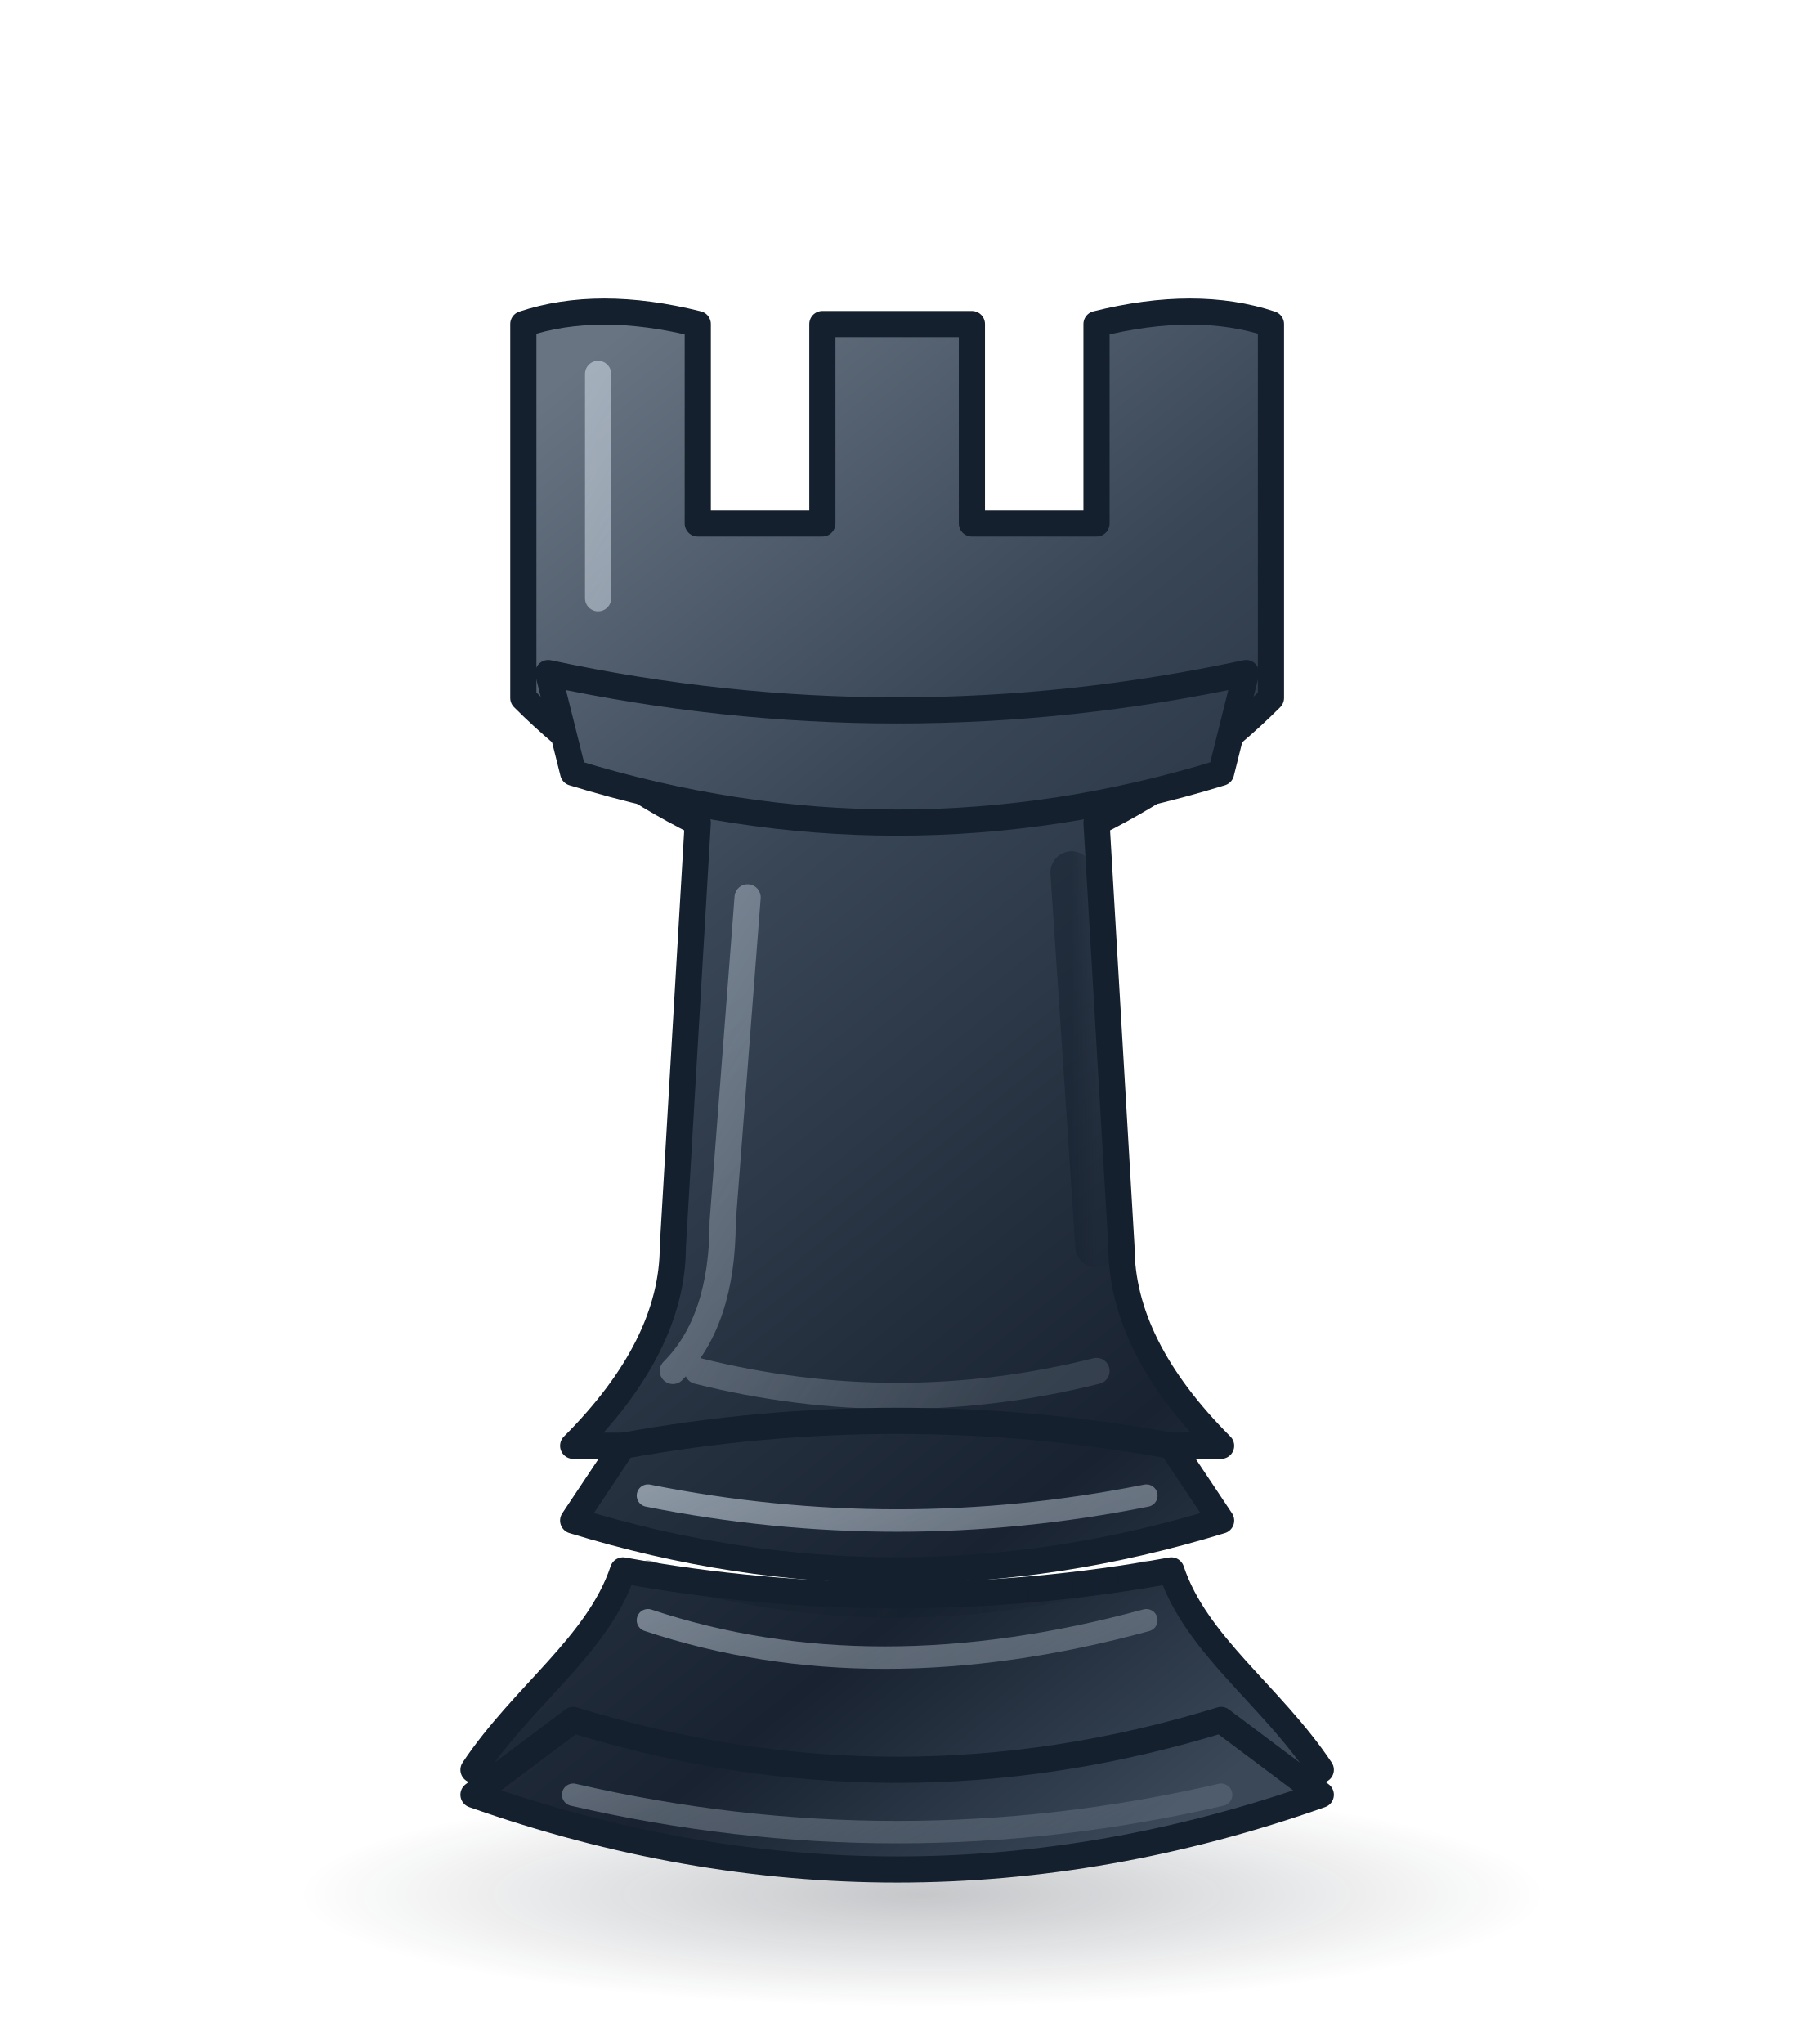
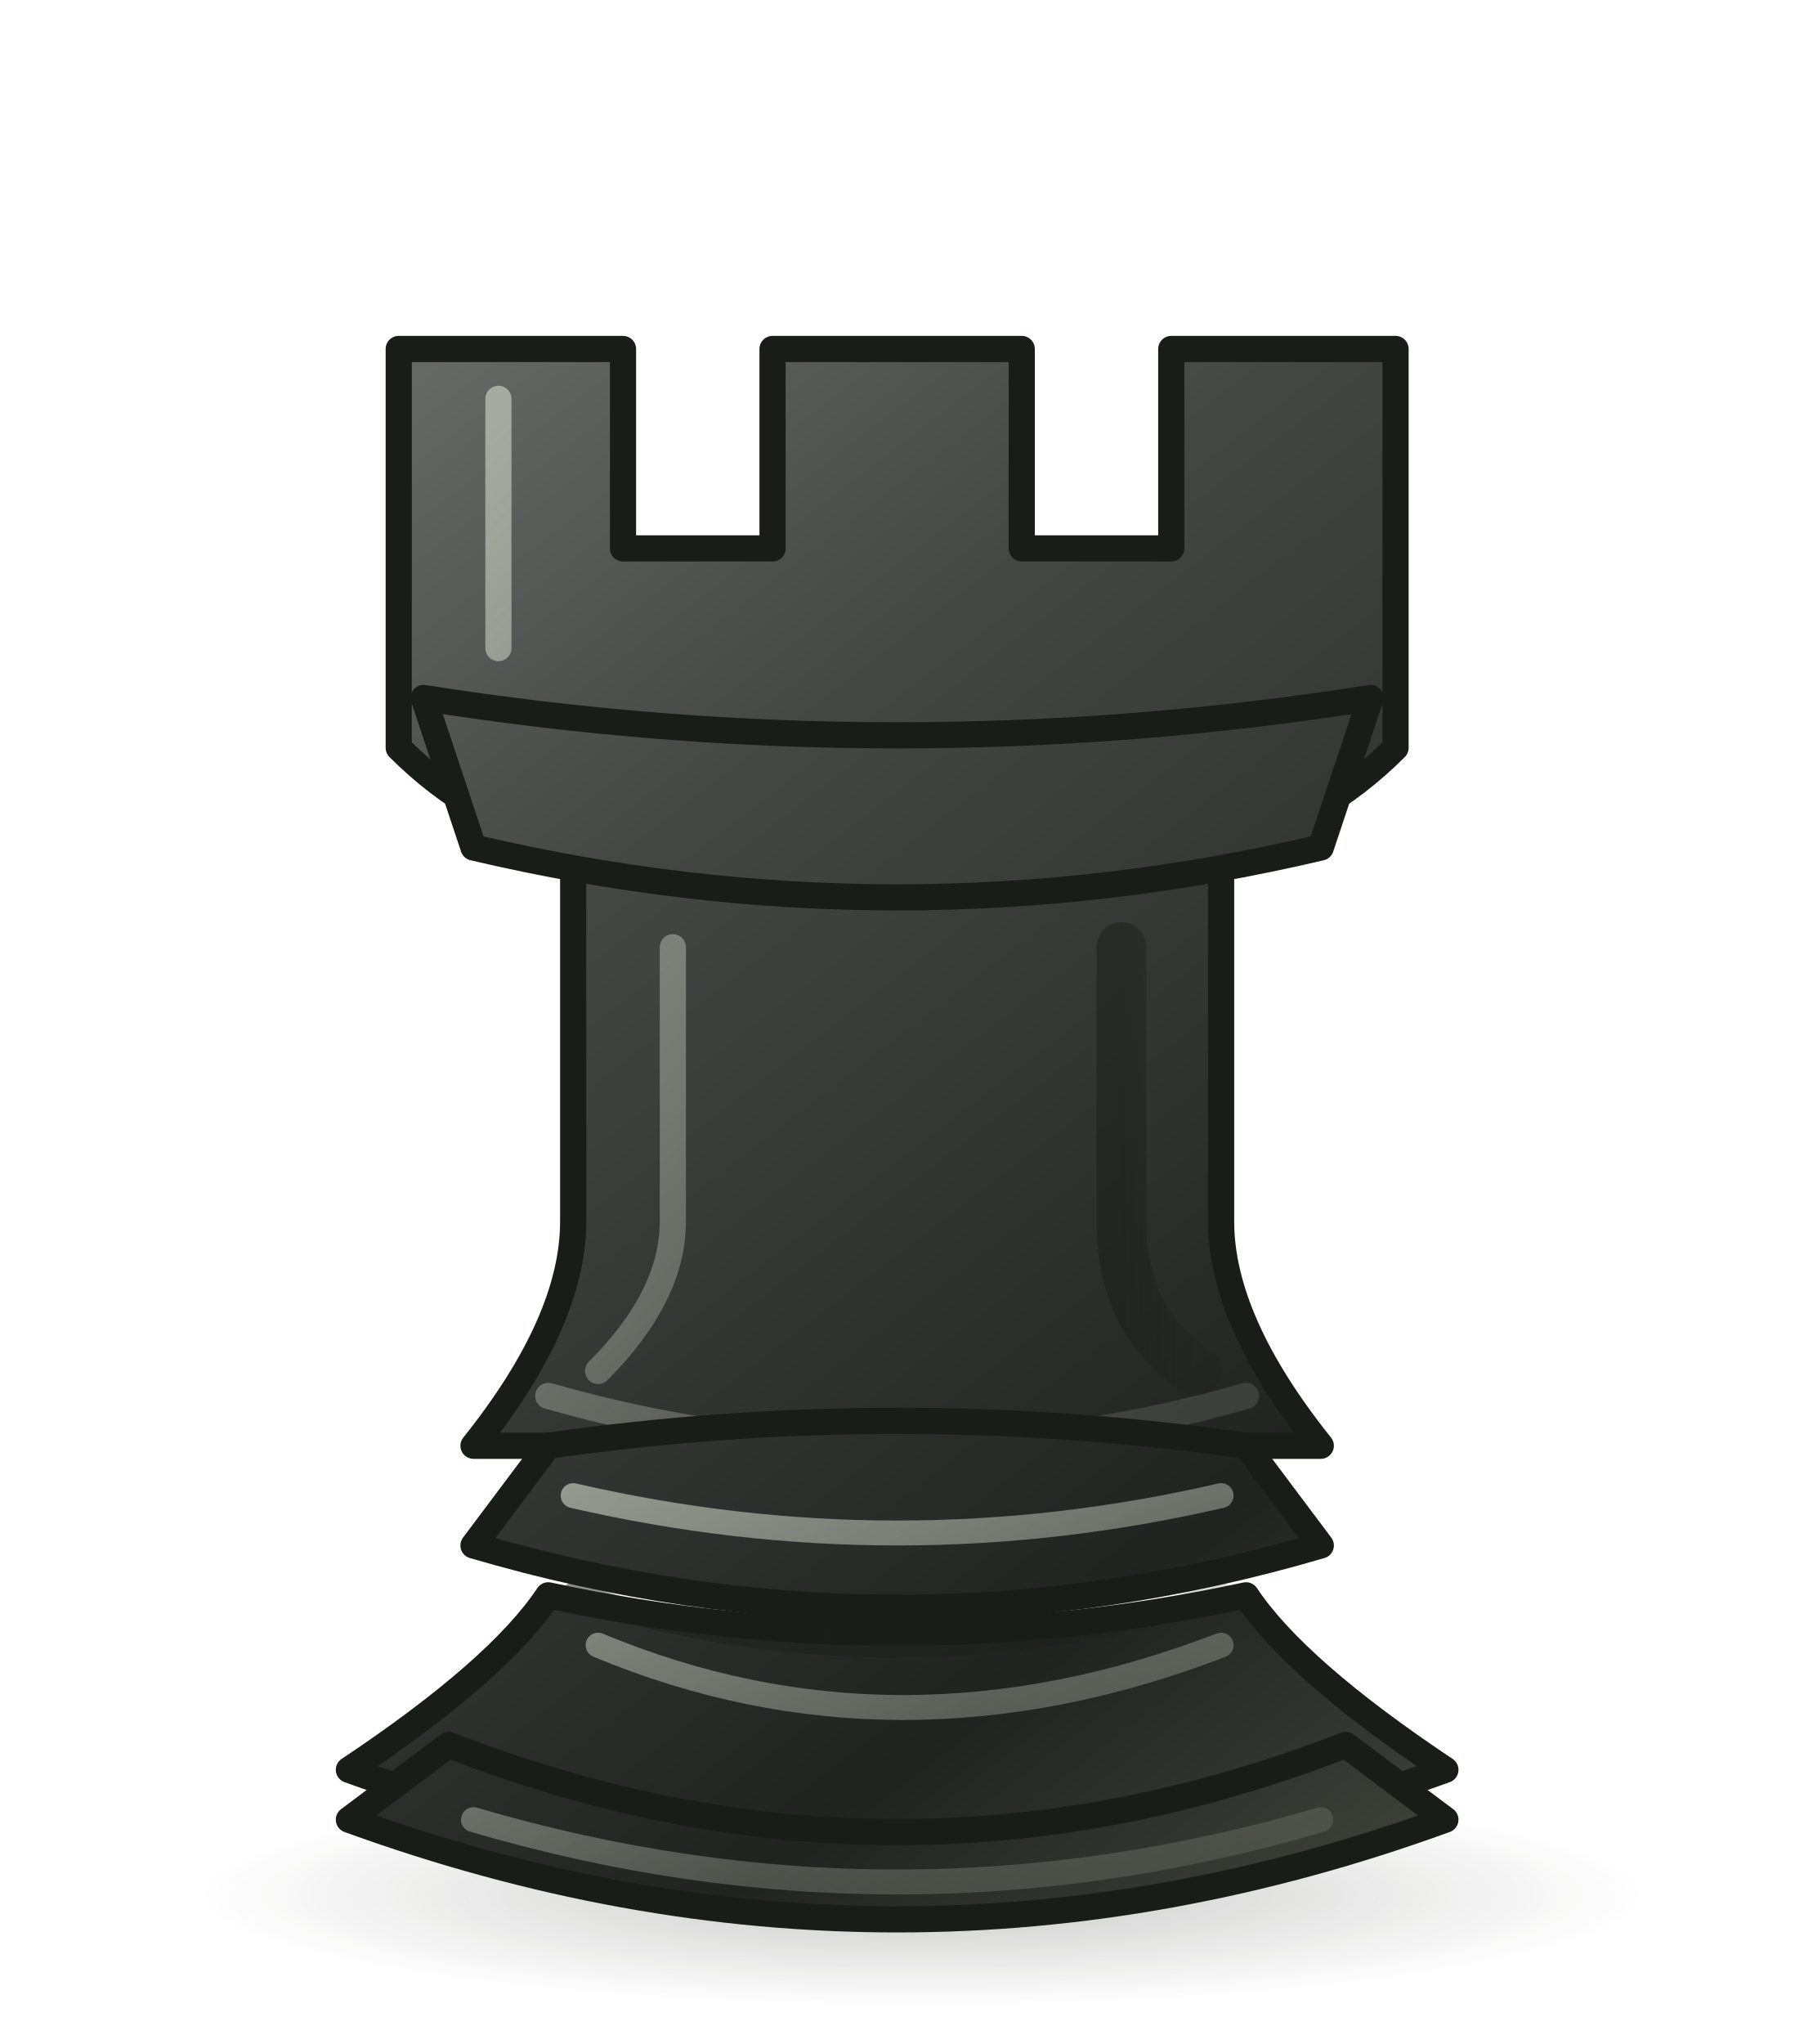
<svg xmlns="http://www.w3.org/2000/svg" viewBox="0 0 72 82">
  <defs>
-     <linearGradient id="body" x1="19" y1="18" x2="57" y2="65" gradientUnits="userSpaceOnUse">
-       <stop stop-color="#687482" />
-       <stop offset=".34" stop-color="#394656" />
-       <stop offset=".78" stop-color="#182230" />
-       <stop offset="1" stop-color="#3a4858" />
+     <linearGradient id="body" x1="12" y1="10" x2="61" y2="74" gradientUnits="userSpaceOnUse">
+       <stop stop-color="#71736f" />
+       <stop offset=".34" stop-color="#444743" />
+       <stop offset=".78" stop-color="#20231f" />
+       <stop offset="1" stop-color="#42463e" />
    </linearGradient>
    <radialGradient id="sphere" cx=".32" cy=".24" r=".83">
-       <stop stop-color="#82909f" />
-       <stop offset=".56" stop-color="#435264" />
-       <stop offset="1" stop-color="#192534" />
+       <stop stop-color="#92958a" />
+       <stop offset=".56" stop-color="#4b5046" />
+       <stop offset="1" stop-color="#23271f" />
    </radialGradient>
    <linearGradient id="rim" x1="0" y1="0" x2=".8" y2="1">
-       <stop stop-color="#bdc8d4" stop-opacity=".7" />
-       <stop offset="1" stop-color="#bdc8d4" stop-opacity=".16" />
+       <stop stop-color="#c4c8bb" stop-opacity=".7" />
+       <stop offset="1" stop-color="#c4c8bb" stop-opacity=".16" />
    </linearGradient>
    <linearGradient id="shade">
-       <stop stop-color="#14202e" stop-opacity=".5" />
-       <stop offset="1" stop-color="#14202e" stop-opacity=".15" />
+       <stop stop-color="#191d17" stop-opacity=".5" />
+       <stop offset="1" stop-color="#191d17" stop-opacity=".15" />
    </linearGradient>
    <linearGradient id="ink">
-       <stop stop-color="#14202e" />
-       <stop offset="1" stop-color="#14202e" />
+       <stop stop-color="#191d17" />
+       <stop offset="1" stop-color="#191d17" />
    </linearGradient>
    <radialGradient id="shadow">
-       <stop stop-color="#0c1420" stop-opacity=".24" />
-       <stop offset="1" stop-color="#0c1420" stop-opacity="0" />
+       <stop stop-color="#181c13" stop-opacity=".24" />
+       <stop offset="1" stop-color="#181c13" stop-opacity="0" />
    </radialGradient>
  </defs>
-   <ellipse cx="37" cy="76" rx="25" ry="4.5" fill="url(#shadow)" />
-   <g fill="url(#body)" stroke="#14202e" stroke-width="1.05" stroke-linejoin="round" stroke-linecap="round">
-     <path d="M21 13 Q24 12 28 13 V21 H33 V13 H39 V21 H44 V13 Q48 12 51 13 V28 Q48 31 44 33 L45 50 Q45 54 49 58 H23 Q27 54 27 50 L28 33 Q24 31 21 28 Z" />
-     <path d="M22 27 Q36 30 50 27 L49 31 Q36 35 23 31 Z" />
-     <path d="M24 15 V24 M30 36 L29 49 Q29 53 27 55 M28 55 Q36 57 44 55" fill="none" stroke="url(#rim)" />
-     <path d="M43 35 L44 50" fill="none" stroke="url(#shade)" stroke-width="1.7" />
-     <path d="M25 58 Q36 56 47 58 L49 61 Q36 65 23 61 Z" />
-     <path d="M25 63 Q36 65 47 63 C48 66 51 68 53 71 Q36 77 19 71 C21 68 24 66 25 63 Z" />
-     <path d="M23 69 Q36 73 49 69 L53 72 Q36 78 19 72 Z" />
-     <path d="M26 60 Q36 62 46 60 M26 65 Q35 68 46 65 M23 72 Q36 75 49 72" fill="none" stroke="url(#rim)" stroke-width=".9" />
-     <path d="M26 63 Q36 66 46 63" fill="none" stroke="url(#shade)" stroke-width=".8" />
+   <ellipse cx="37" cy="76" rx="29" ry="4.5" fill="url(#shadow)" />
+   <g fill="url(#body)" stroke="#191d17" stroke-width="1.05" stroke-linejoin="round" stroke-linecap="round">
+     <path d="M16 14 H25 V22 H31 V14 H41 V22 H47 V14 H56 V30 Q53 33 49 34 L49 49 Q49 53 53 58 H19 Q23 53 23 49 V34 Q19 33 16 30 Z" />
+     <path d="M17 28 Q36 31 55 28 L53 34 Q36 38 19 34 Z" />
+     <path d="M20 16 V26 M27 38 V49 Q27 52 24 55 M22 56 Q36 60 50 56" fill="none" stroke="url(#rim)" />
+     <path d="M45 38 V49 Q45 53 48 55" fill="none" stroke="url(#shade)" stroke-width="2" />
+     <path d="M22 58 Q36 56 50 58 L53 62 Q36 67 19 62 Z" />
+     <path d="M22 64 Q36 67 50 64 Q52 67 58 71 Q36 79 14 71 Q20 67 22 64 Z" />
+     <path d="M18 70 Q36 77 54 70 L58 73 Q36 81 14 73 Z" />
+     <path d="M23 60 Q36 63 49 60 M24 66 Q36 71 49 66 M19 73 Q36 78 53 73" fill="none" stroke="url(#rim)" stroke-width="1" />
+     <path d="M23 64 Q36 68 49 64" fill="none" stroke="url(#shade)" stroke-width="1" />
  </g>
</svg>
